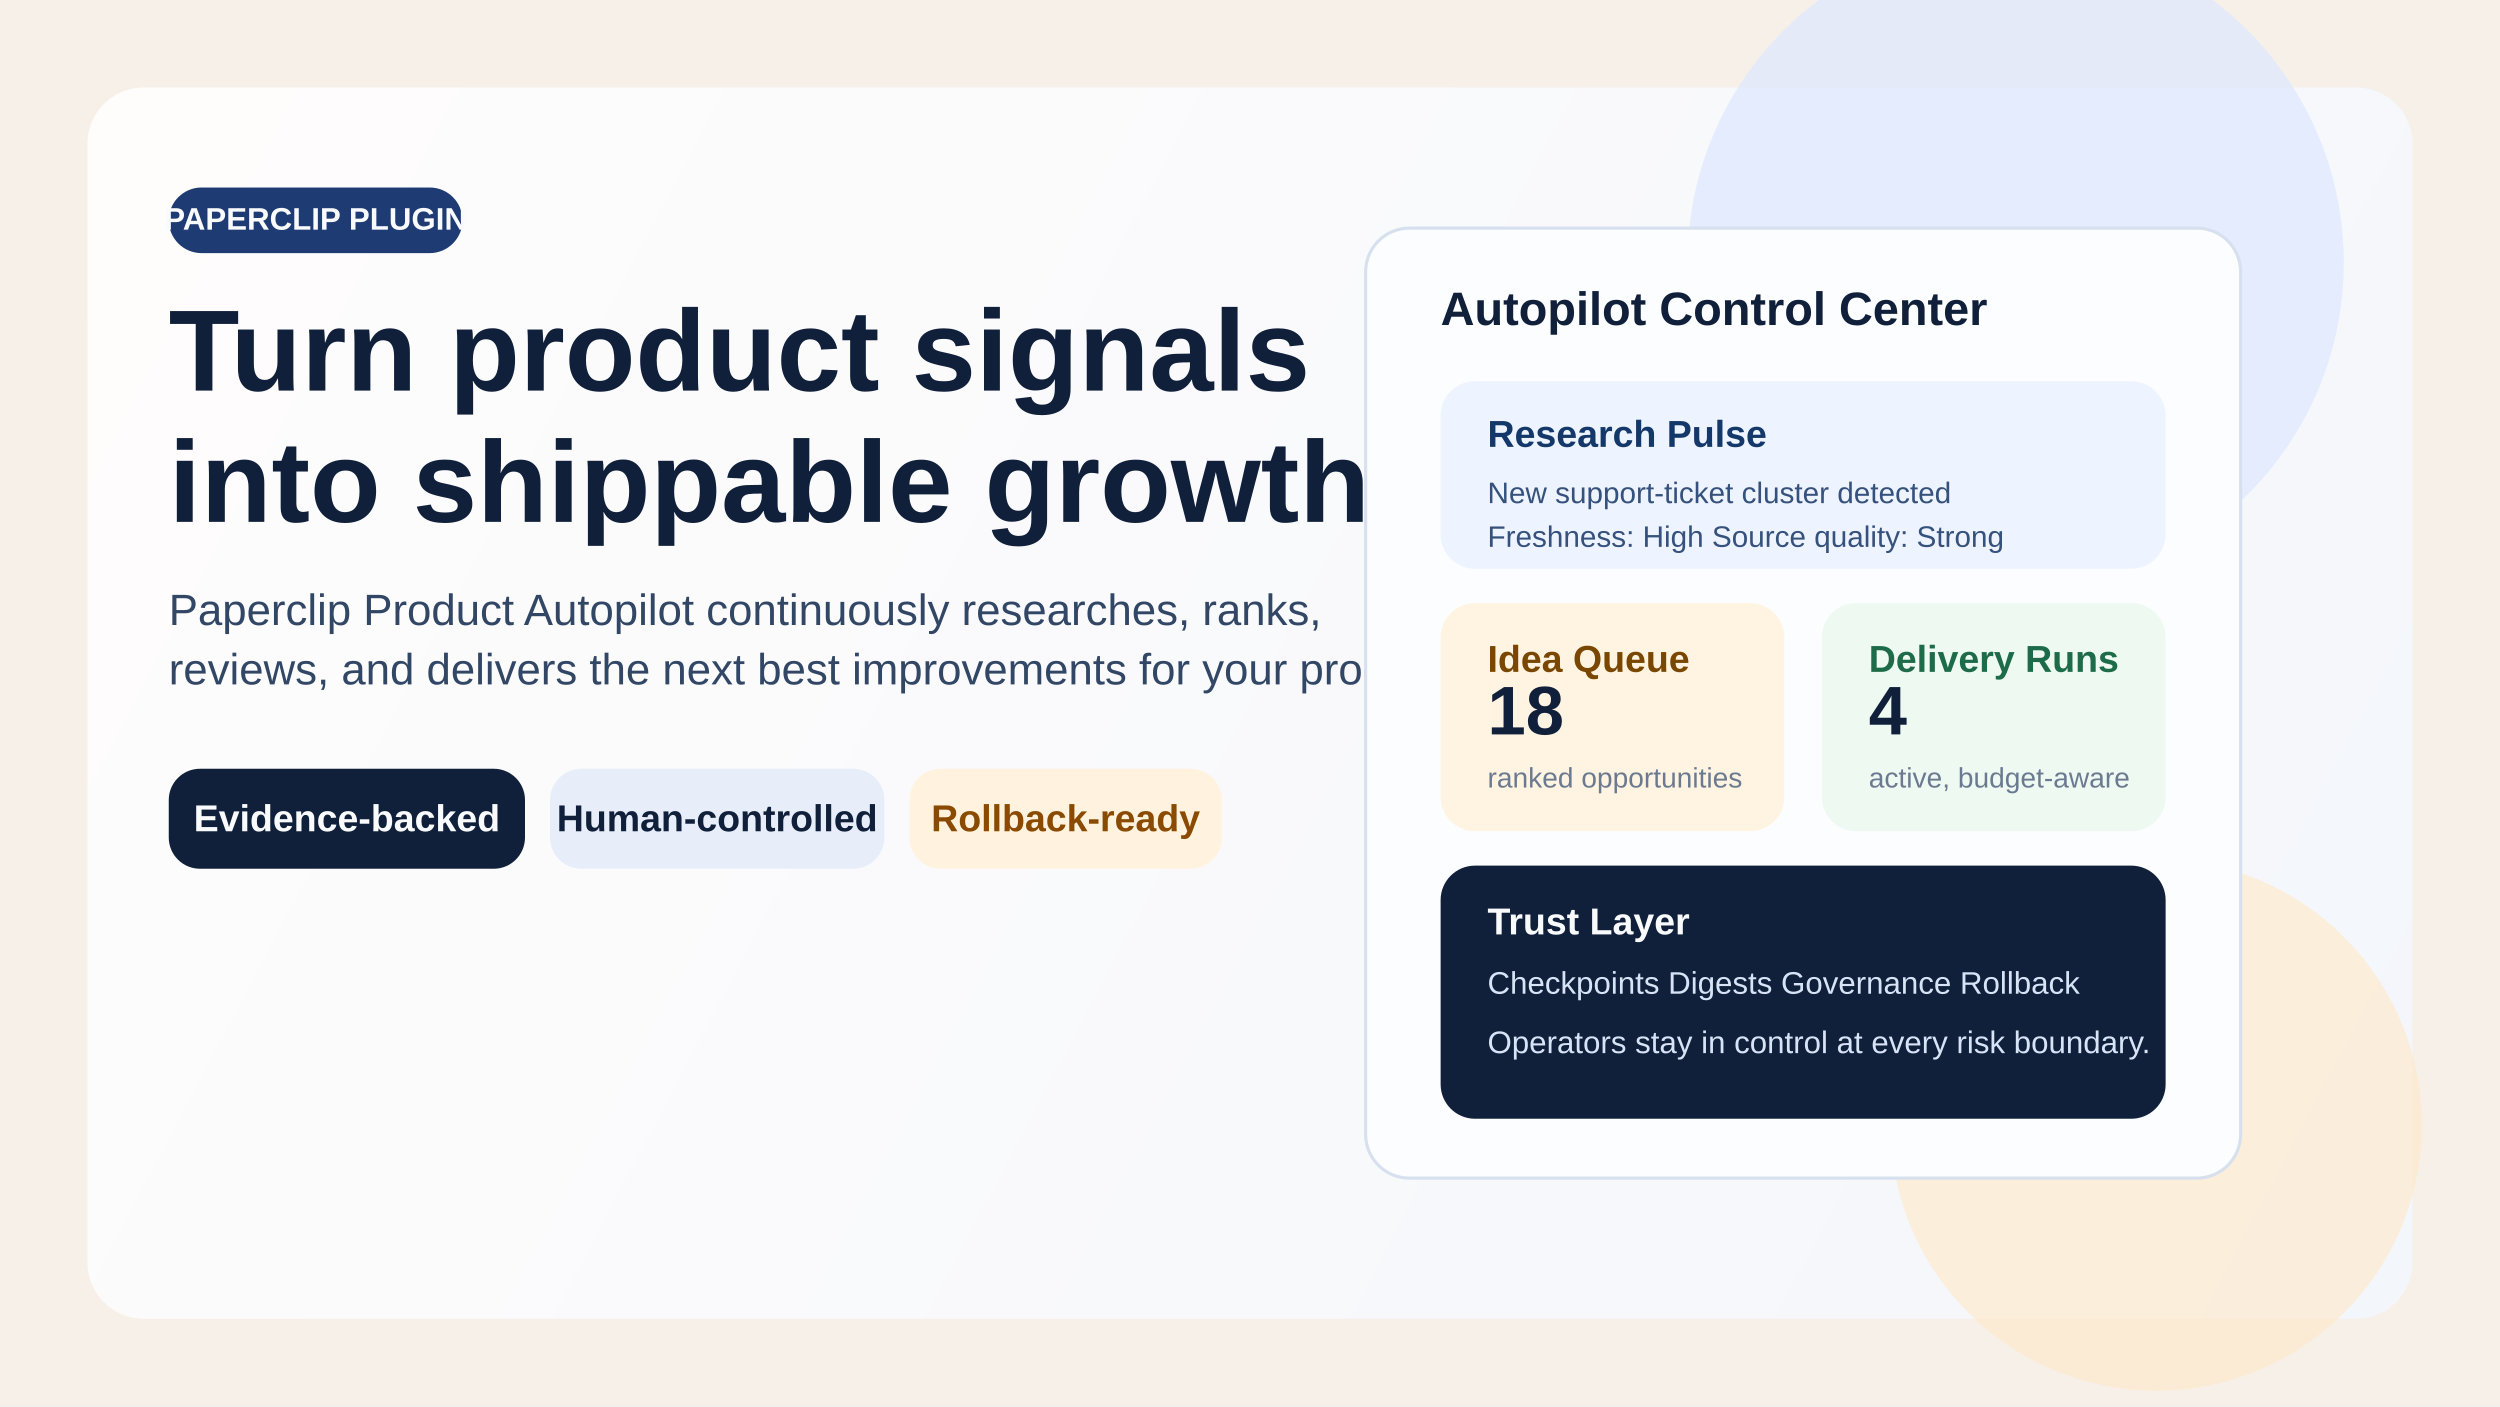
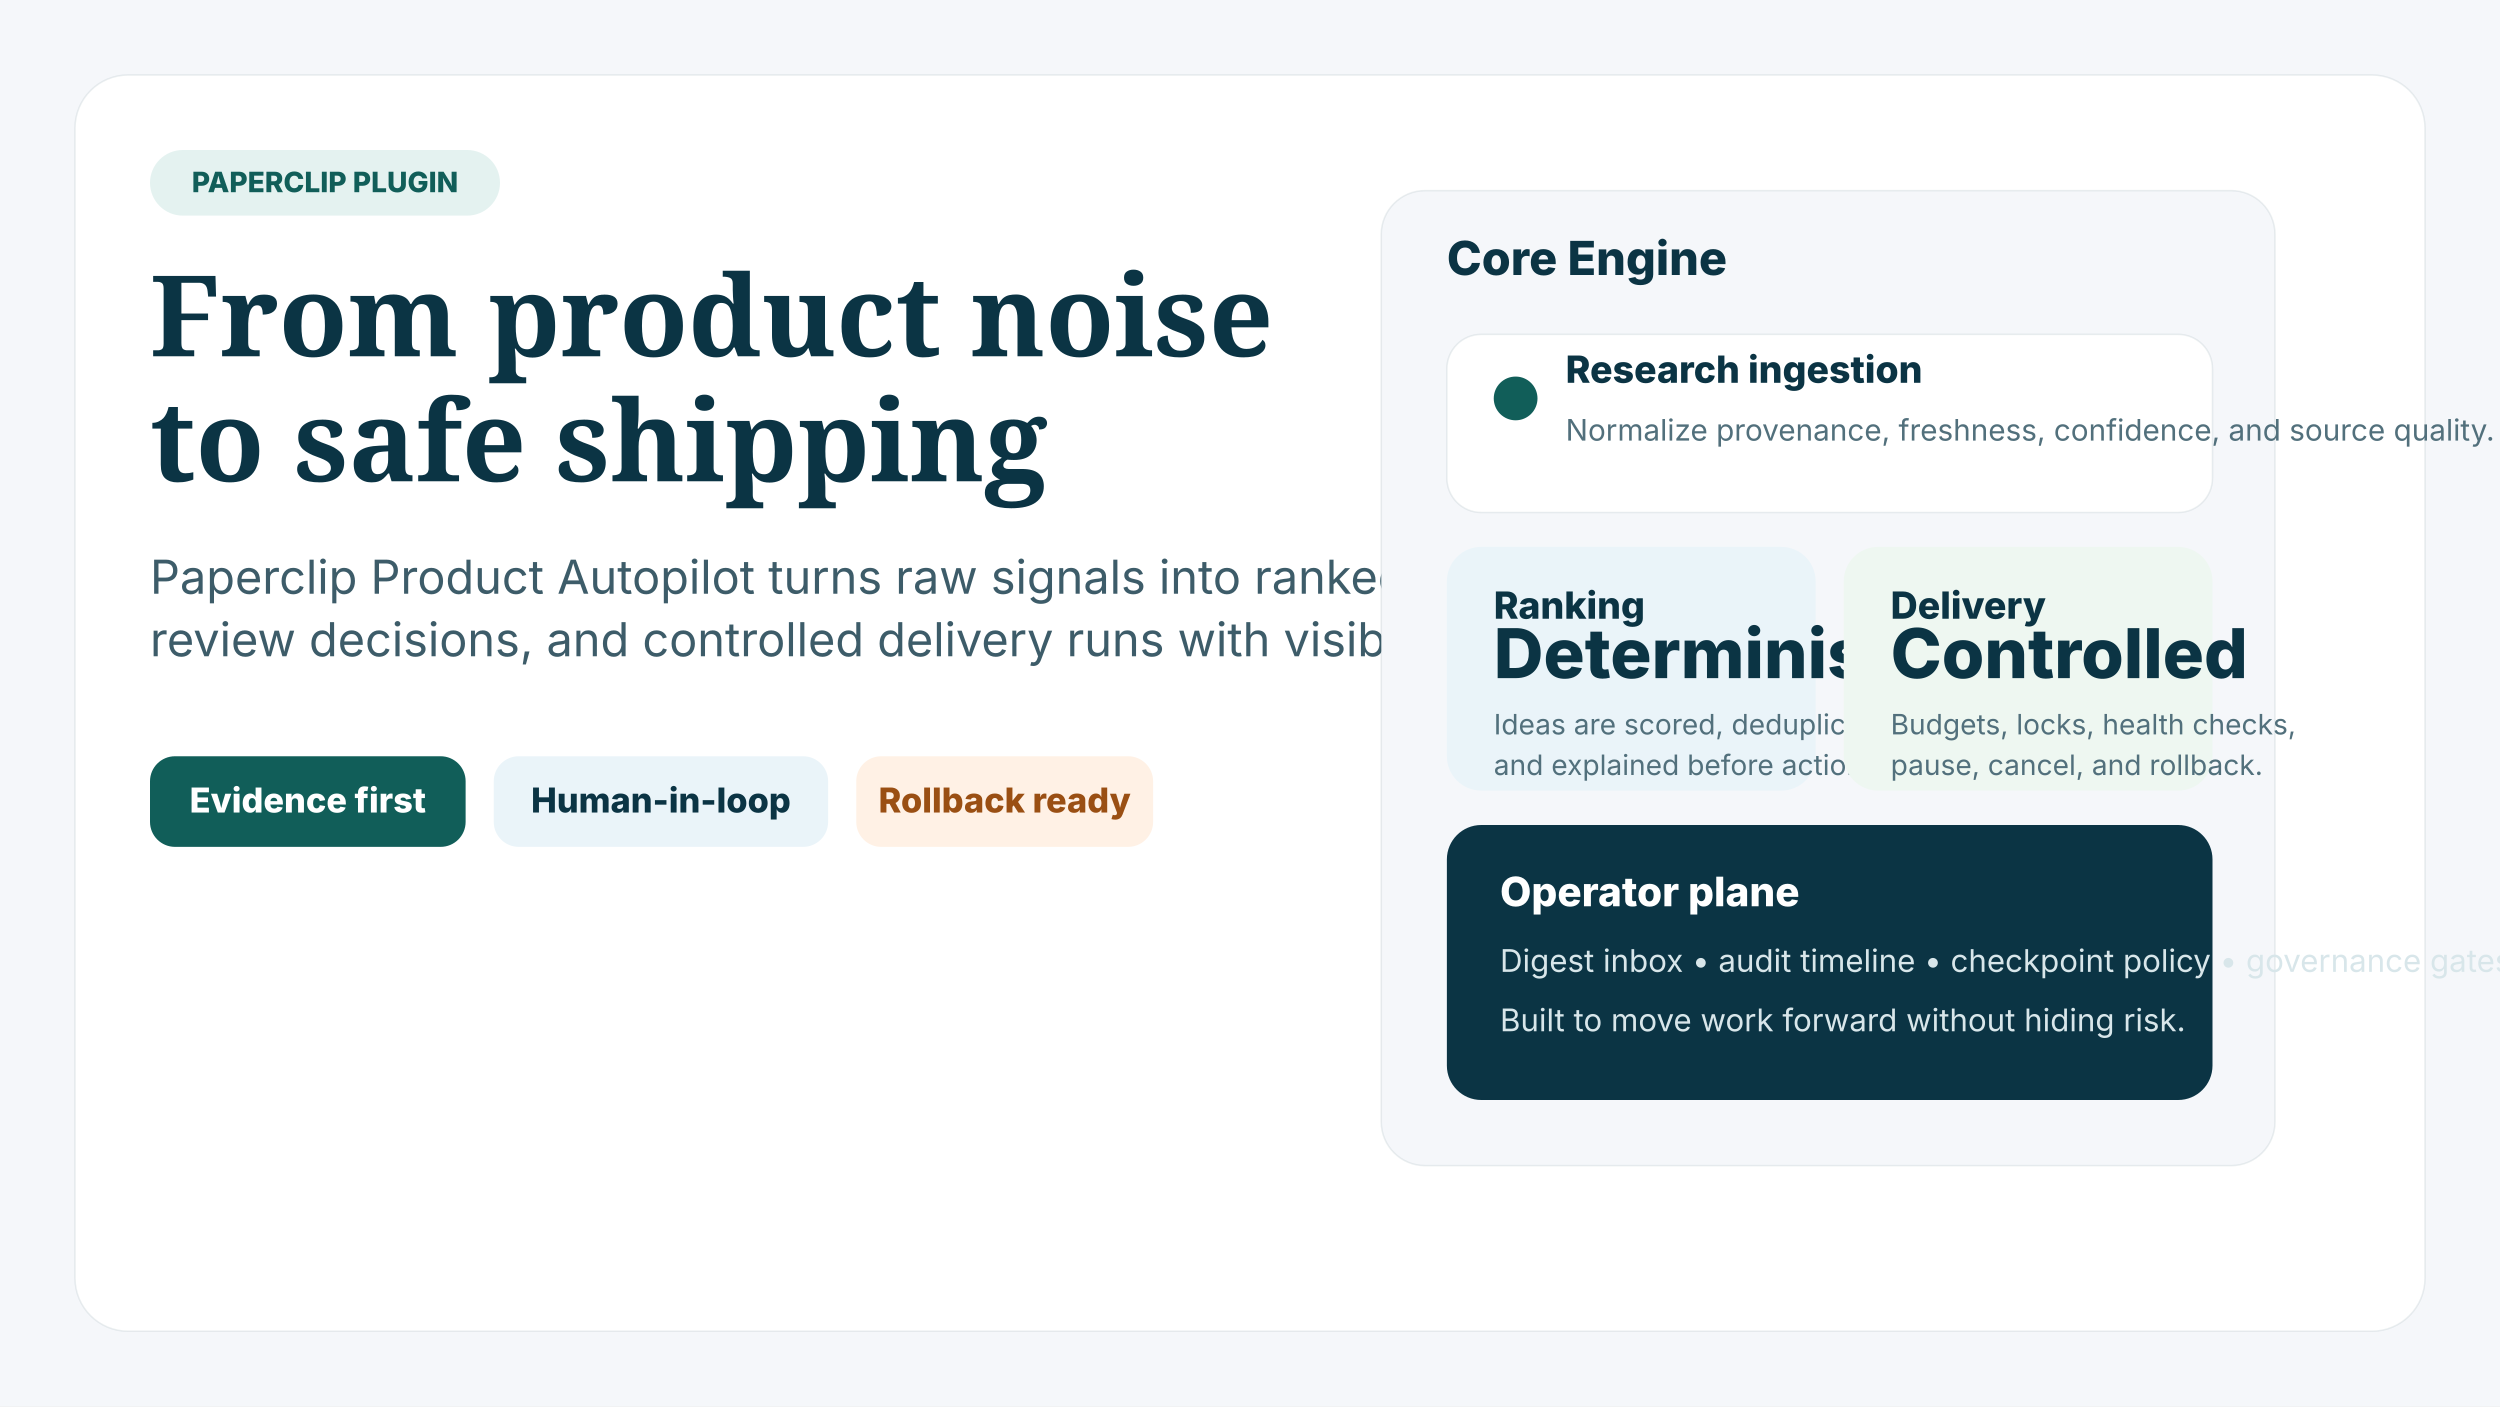
<svg xmlns="http://www.w3.org/2000/svg" width="1600" height="900" viewBox="0 0 1600 900" fill="none">
-   <rect width="1600" height="900" fill="#F6F0E8" />
-   <rect x="56" y="56" width="1488" height="788" rx="36" fill="url(#bg)" />
-   <circle cx="1290" cy="168" r="210" fill="#DDE7FF" opacity="0.7" />
-   <circle cx="1380" cy="720" r="170" fill="#FFE8C6" opacity="0.6" />
-   <rect x="108" y="120" width="188" height="42" rx="21" fill="#1F3B73" />
-   <text x="202" y="147" text-anchor="middle" font-family="Arial, Helvetica, sans-serif" font-size="20" font-weight="700" fill="#F8FAFC">PAPERCLIP PLUGIN</text>
-   <text x="108" y="250" font-family="Arial, Helvetica, sans-serif" font-size="74" font-weight="700" fill="#10203A">Turn product signals</text>
-   <text x="108" y="334" font-family="Arial, Helvetica, sans-serif" font-size="74" font-weight="700" fill="#10203A">into shippable growth</text>
-   <text x="108" y="400" font-family="Arial, Helvetica, sans-serif" font-size="28" fill="#324765">Paperclip Product Autopilot continuously researches, ranks,</text>
-   <text x="108" y="438" font-family="Arial, Helvetica, sans-serif" font-size="28" fill="#324765">reviews, and delivers the next best improvements for your product.</text>
-   <rect x="108" y="492" width="228" height="64" rx="20" fill="#10203A" />
-   <text x="222" y="532" text-anchor="middle" font-family="Arial, Helvetica, sans-serif" font-size="24" font-weight="700" fill="#F8FAFC">Evidence-backed</text>
-   <rect x="352" y="492" width="214" height="64" rx="20" fill="#E8EEF9" />
-   <text x="459" y="532" text-anchor="middle" font-family="Arial, Helvetica, sans-serif" font-size="24" font-weight="700" fill="#10203A">Human-controlled</text>
-   <rect x="582" y="492" width="200" height="64" rx="20" fill="#FFF3DF" />
-   <text x="682" y="532" text-anchor="middle" font-family="Arial, Helvetica, sans-serif" font-size="24" font-weight="700" fill="#8A4B00">Rollback-ready</text>
-   <rect x="874" y="146" width="560" height="608" rx="28" fill="#FCFDFE" stroke="#D7E0EE" stroke-width="2" />
-   <text x="922" y="208" font-family="Arial, Helvetica, sans-serif" font-size="30" font-weight="700" fill="#10203A">Autopilot Control Center</text>
-   <rect x="922" y="244" width="464" height="120" rx="22" fill="#EDF3FF" />
-   <text x="952" y="286" font-family="Arial, Helvetica, sans-serif" font-size="24" font-weight="700" fill="#143869">Research Pulse</text>
-   <text x="952" y="322" font-family="Arial, Helvetica, sans-serif" font-size="19" fill="#35517C">New support-ticket cluster detected</text>
-   <text x="952" y="350" font-family="Arial, Helvetica, sans-serif" font-size="19" fill="#35517C">Freshness: High   Source quality: Strong</text>
-   <rect x="922" y="386" width="220" height="146" rx="22" fill="#FFF4E2" />
-   <text x="952" y="430" font-family="Arial, Helvetica, sans-serif" font-size="24" font-weight="700" fill="#7A4700">Idea Queue</text>
-   <text x="952" y="470" font-family="Arial, Helvetica, sans-serif" font-size="44" font-weight="700" fill="#10203A">18</text>
-   <text x="952" y="504" font-family="Arial, Helvetica, sans-serif" font-size="18" fill="#6B7A90">ranked opportunities</text>
-   <rect x="1166" y="386" width="220" height="146" rx="22" fill="#EEF9F2" />
-   <text x="1196" y="430" font-family="Arial, Helvetica, sans-serif" font-size="24" font-weight="700" fill="#1D6B49">Delivery Runs</text>
-   <text x="1196" y="470" font-family="Arial, Helvetica, sans-serif" font-size="44" font-weight="700" fill="#10203A">4</text>
-   <text x="1196" y="504" font-family="Arial, Helvetica, sans-serif" font-size="18" fill="#6B7A90">active, budget-aware</text>
-   <rect x="922" y="554" width="464" height="162" rx="22" fill="#10203A" />
-   <text x="952" y="598" font-family="Arial, Helvetica, sans-serif" font-size="24" font-weight="700" fill="#F8FAFC">Trust Layer</text>
-   <text x="952" y="636" font-family="Arial, Helvetica, sans-serif" font-size="20" fill="#D7E3F6">Checkpoints   Digests   Governance   Rollback</text>
-   <text x="952" y="674" font-family="Arial, Helvetica, sans-serif" font-size="20" fill="#D7E3F6">Operators stay in control at every risk boundary.</text>
-   <defs>
-     <linearGradient id="bg" x1="56" y1="56" x2="1544" y2="844" gradientUnits="userSpaceOnUse">
-       <stop stop-color="#FFFDFC" />
-       <stop offset="1" stop-color="#F3F6FB" />
-     </linearGradient>
-   </defs>
+   <rect width="1600" height="900" fill="#F5F7FA" />
+   <rect x="48" y="48" width="1504" height="804" rx="34" fill="#FFFFFF" stroke="rgba(11,52,68,0.08)" />
+   <rect x="96" y="96" width="224" height="42" rx="21" fill="#E4F2F0" />
+   <text x="208" y="123" text-anchor="middle" font-family="Inter, Arial, sans-serif" font-size="18" font-weight="800" fill="#115E59">PAPERCLIP PLUGIN</text>
+   <text x="96" y="228" font-family="Playfair Display, Georgia, serif" font-size="72" font-weight="700" fill="#0B3444">From product noise</text>
+   <text x="96" y="308" font-family="Playfair Display, Georgia, serif" font-size="72" font-weight="700" fill="#0B3444">to safe shipping</text>
+   <text x="96" y="380" font-family="Inter, Arial, sans-serif" font-size="30" fill="#3D5C69">Paperclip Product Autopilot turns raw signals into ranked work,</text>
+   <text x="96" y="420" font-family="Inter, Arial, sans-serif" font-size="30" fill="#3D5C69">review decisions, and controlled delivery runs with visible guardrails.</text>
+   <rect x="96" y="484" width="202" height="58" rx="16" fill="#115E59" />
+   <text x="197" y="520" text-anchor="middle" font-family="Inter, Arial, sans-serif" font-size="22" font-weight="800" fill="#FFFFFF">Evidence first</text>
+   <rect x="316" y="484" width="214" height="58" rx="16" fill="#EAF4F9" />
+   <text x="423" y="520" text-anchor="middle" font-family="Inter, Arial, sans-serif" font-size="22" font-weight="800" fill="#0B3444">Human-in-loop</text>
+   <rect x="548" y="484" width="190" height="58" rx="16" fill="#FFF1E5" />
+   <text x="643" y="520" text-anchor="middle" font-family="Inter, Arial, sans-serif" font-size="22" font-weight="800" fill="#9A4F13">Rollback ready</text>
+   <rect x="884" y="122" width="572" height="624" rx="28" fill="#F5F7FA" stroke="rgba(11,52,68,0.08)" />
+   <text x="926" y="176" font-family="Inter, Arial, sans-serif" font-size="30" font-weight="800" fill="#0B3444">Core Engine</text>
+   <rect x="926" y="214" width="490" height="114" rx="22" fill="#FFFFFF" stroke="rgba(11,52,68,0.08)" />
+   <circle cx="970" cy="255" r="14" fill="#115E59" />
+   <text x="1002" y="245" font-family="Inter, Arial, sans-serif" font-size="24" font-weight="800" fill="#0B3444">Research ingestion</text>
+   <text x="1002" y="282" font-family="Inter, Arial, sans-serif" font-size="19" fill="#52707C">Normalize provenance, freshness, confidence, and source quality.</text>
+   <rect x="926" y="350" width="236" height="156" rx="22" fill="#EAF4F9" />
+   <text x="956" y="396" font-family="Inter, Arial, sans-serif" font-size="24" font-weight="800" fill="#0B3444">Ranking</text>
+   <text x="956" y="434" font-family="Inter, Arial, sans-serif" font-size="44" font-weight="800" fill="#0B3444">Deterministic</text>
+   <text x="956" y="470" font-family="Inter, Arial, sans-serif" font-size="18" fill="#52707C">Ideas are scored, deduplicated,</text>
+   <text x="956" y="496" font-family="Inter, Arial, sans-serif" font-size="18" fill="#52707C">and explained before action.</text>
+   <rect x="1180" y="350" width="236" height="156" rx="22" fill="#EEF7F1" />
+   <text x="1210" y="396" font-family="Inter, Arial, sans-serif" font-size="24" font-weight="800" fill="#0B3444">Delivery</text>
+   <text x="1210" y="434" font-family="Inter, Arial, sans-serif" font-size="44" font-weight="800" fill="#0B3444">Controlled</text>
+   <text x="1210" y="470" font-family="Inter, Arial, sans-serif" font-size="18" fill="#52707C">Budgets, locks, health checks,</text>
+   <text x="1210" y="496" font-family="Inter, Arial, sans-serif" font-size="18" fill="#52707C">pause, cancel, and rollback.</text>
+   <rect x="926" y="528" width="490" height="176" rx="22" fill="#0B3444" />
+   <text x="960" y="580" font-family="Inter, Arial, sans-serif" font-size="26" font-weight="800" fill="#FFFFFF">Operator plane</text>
+   <text x="960" y="622" font-family="Inter, Arial, sans-serif" font-size="20" fill="#D8E6EA">Digest inbox • audit timeline • checkpoint policy • governance gates</text>
+   <text x="960" y="660" font-family="Inter, Arial, sans-serif" font-size="20" fill="#D8E6EA">Built to move work forward without hiding risk.</text>
</svg>
